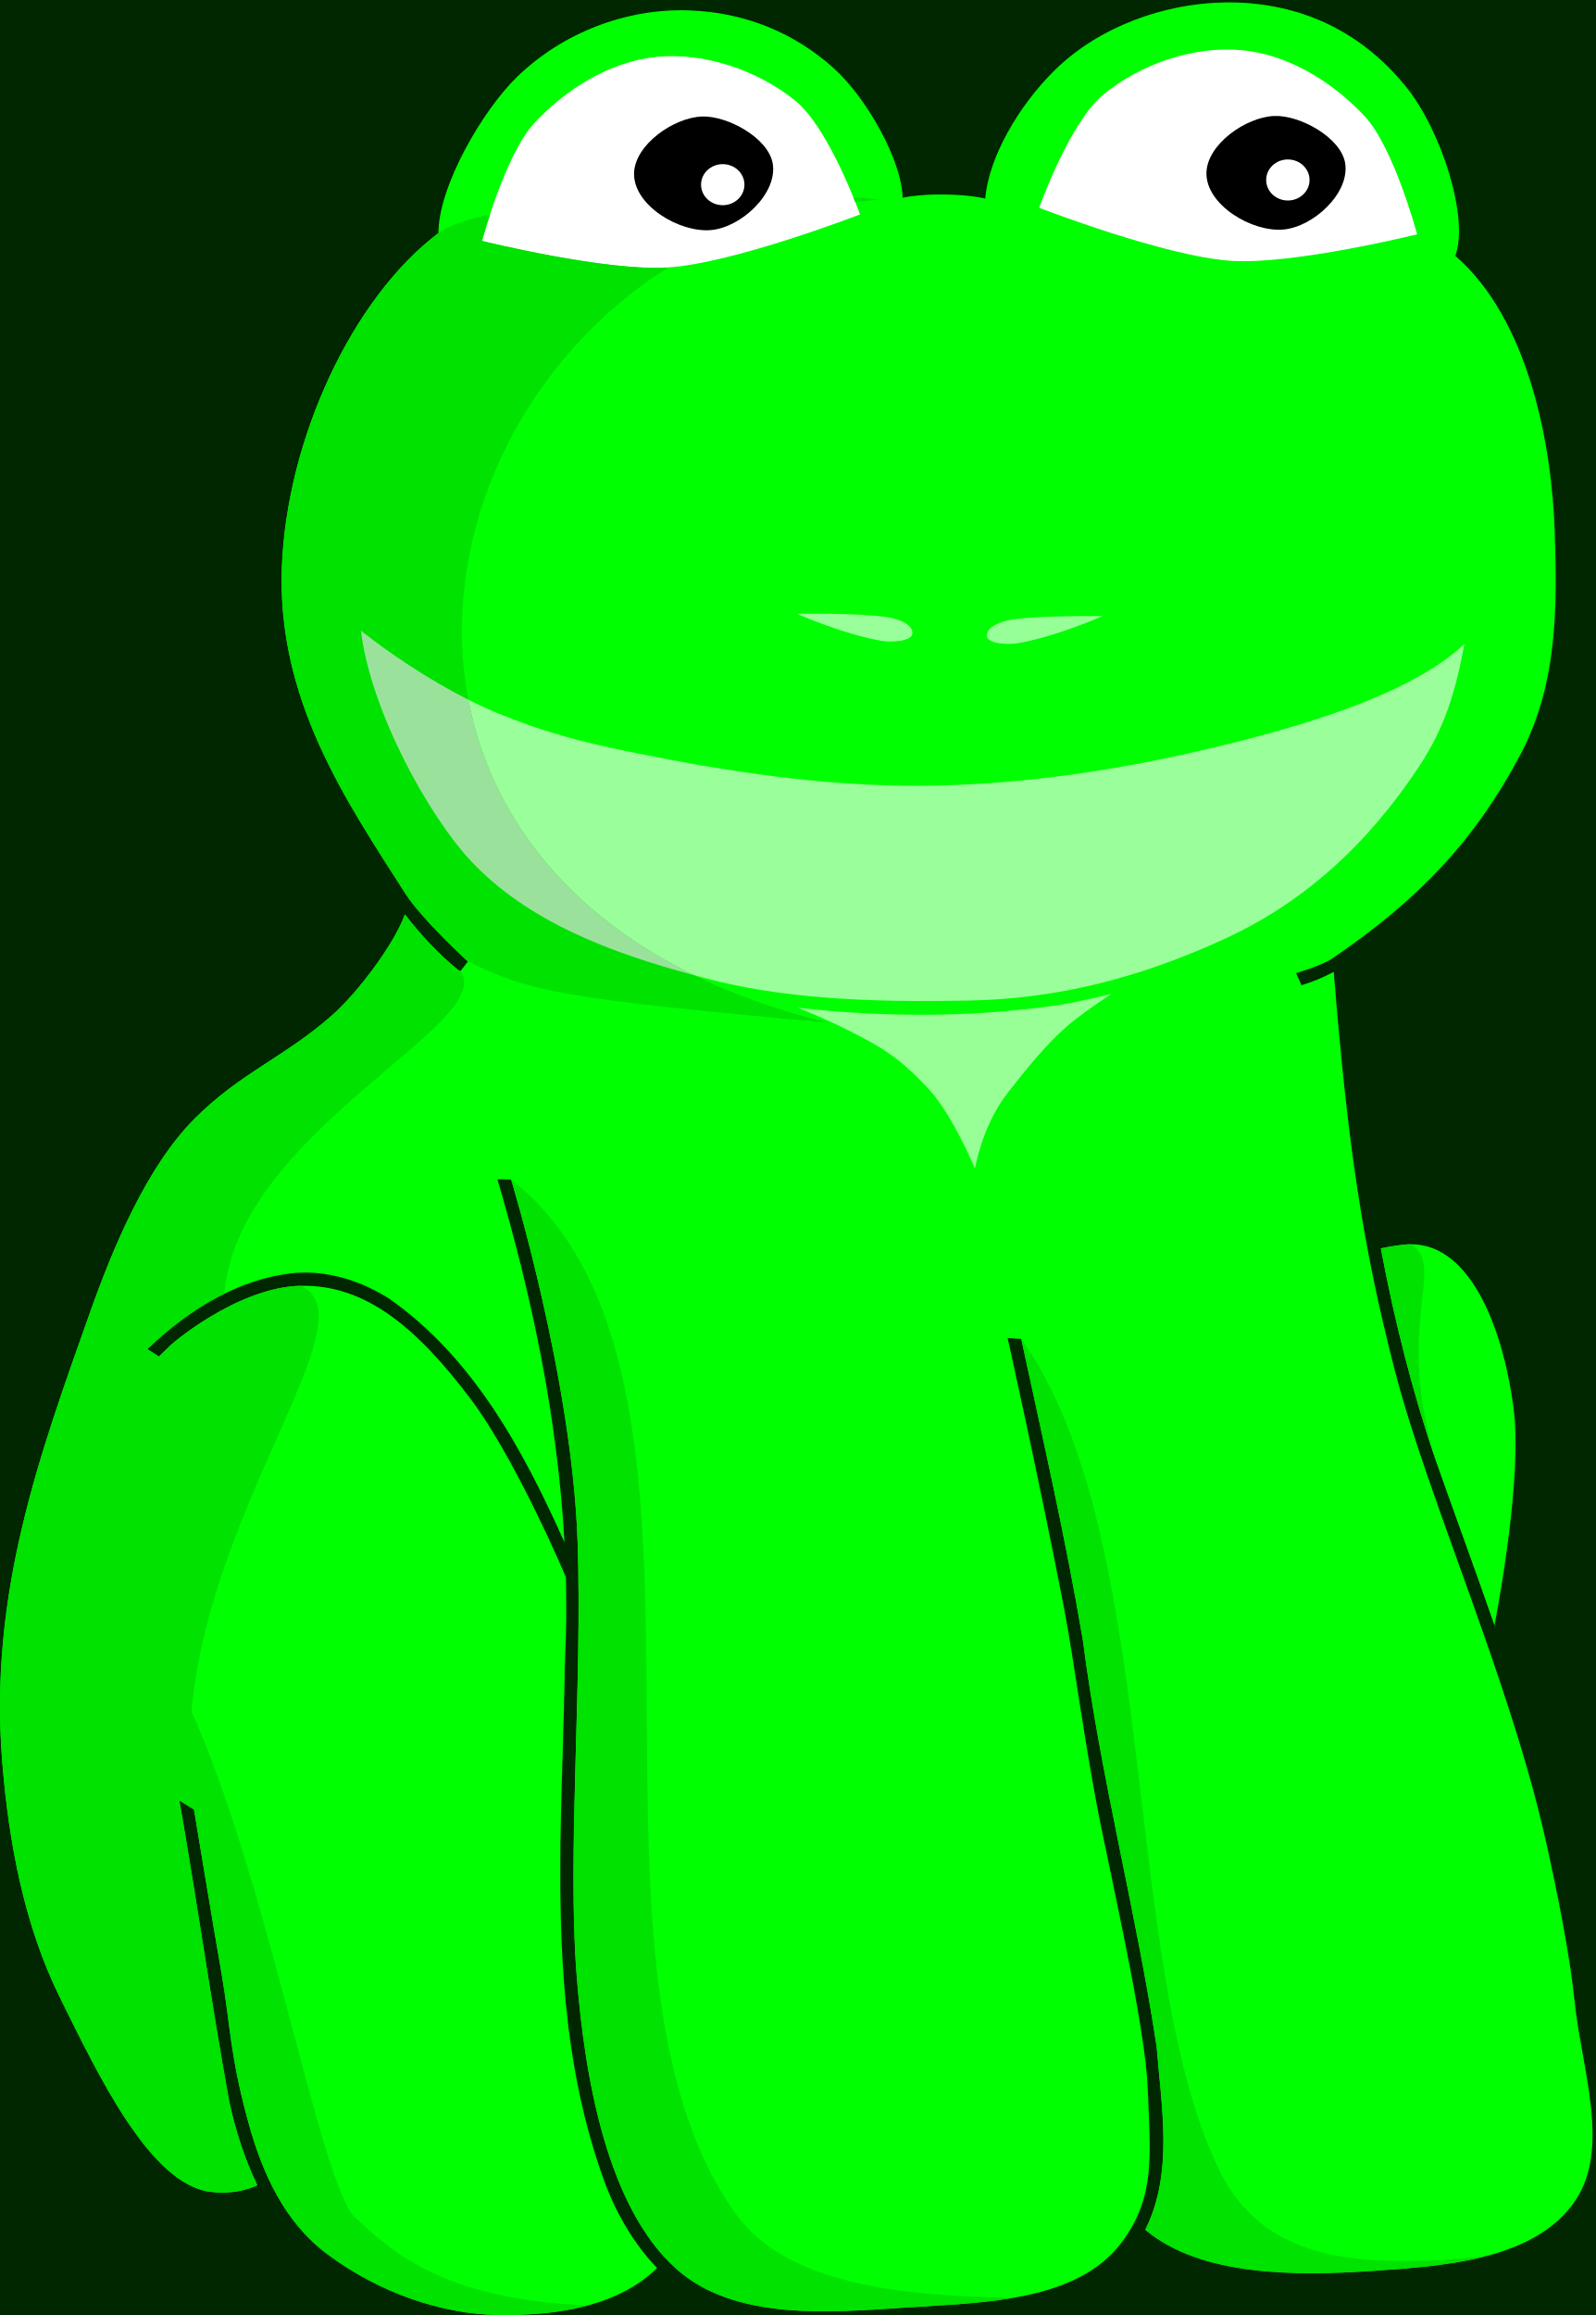
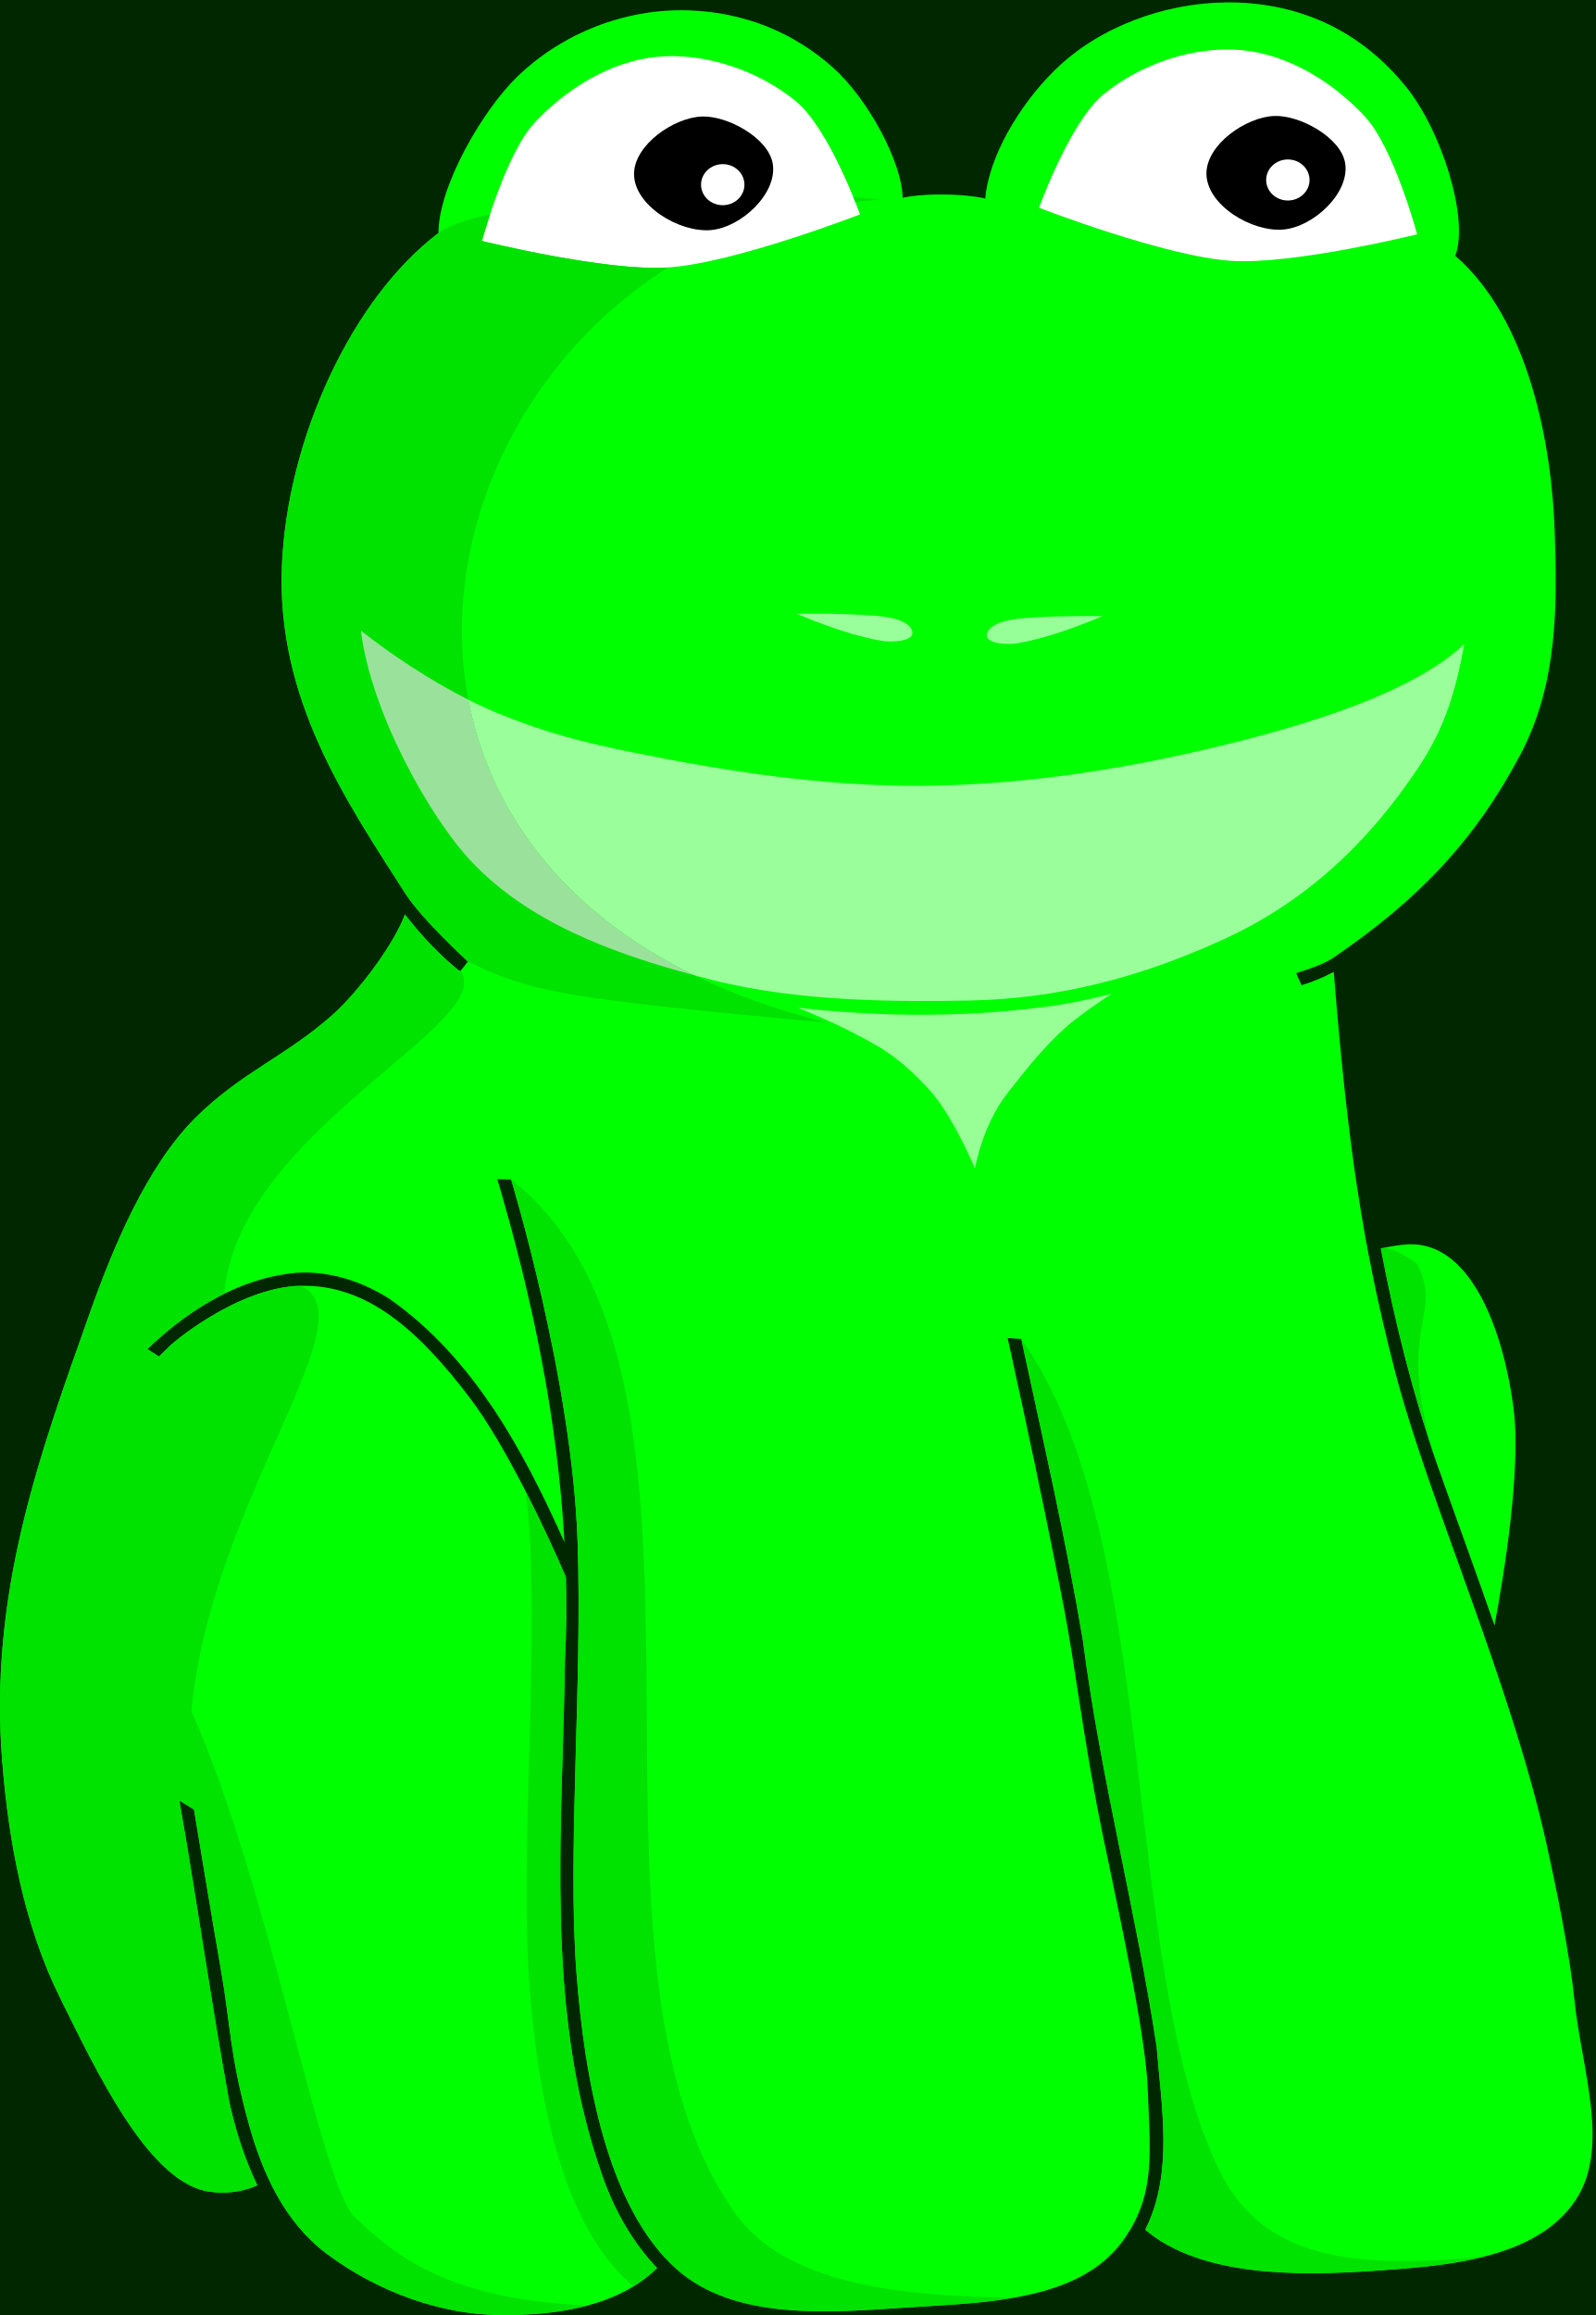
<svg xmlns="http://www.w3.org/2000/svg" width="486" height="705" id="svg2" version="1.1">
  <defs id="defs4" />
  <g id="layer1" style="display:inline">
    <rect style="fill:#002700;fill-opacity:1;stroke:#ff0000;stroke-width:2;stroke-miterlimit:4;stroke-opacity:1;stroke-dasharray:none" id="rect6037" width="759.286" height="731.429" x="-122.857" y="-10.714" />
  </g>
  <g transform="translate(0,-357.9919)" style="display:none" id="g6039">
    <g transform="translate(-451.0317,130.3469)" id="g6041">
      <path style="fill:#00ff00;fill-opacity:1;stroke:none;display:inline" d="m 824.625,228.375 c -18.906,0.171 -38.803,7.447 -52.156,20.5 -11.229,10.977 -20.312,26.856 -21.312,39.25 0,0 -4.226,-1.148 -12.5,-1.25 -8.095,-0.1 -12.656,1 -12.656,1 C 725.734,276.617 715.169,257.501 704.812,248.25 692.949,237.653 678.051,231.417 661,230.812 641.75,230.13 622.443,237.613 608.594,251 c -10.676,10.32 -24.05,33.561 -24,47.625 -26.241,19.777 -46.098,62.536 -47.688,101.375 -1.66,40.556 19.356,71.257 37.594,99.75 5.058,7.903 19.062,20.719 19.062,20.719 l -2.25,2.875 c -0.219,-0.086 -0.439,-0.155 -0.656,-0.25 -6.105,-4.953 -11.446,-10.73 -16.281,-16.969 -3.272,9.012 -14.191,23.637 -22.281,30.781 -14.268,12.601 -27.665,17.331 -41.625,31.25 -14.854,14.811 -25.116,39.698 -32.125,59.469 -15.349,43.298 -30.781,85.322 -26.625,136.625 1.995,24.621 6.696,49.848 17.688,71.969 11.185,22.511 27.138,56.603 45.719,58.906 6.514,0.808 11.358,-0.643 14.281,-2 -3.871,-8.022 -6.626,-16.685 -8.5,-25.219 -5.556,-30.505 -9.88,-61.367 -15.25,-91.969 l 4.469,2.781 c 0,0 5.473,33.223 8.375,49.812 2.7,15.434 2.506,25.166 8.406,46.25 4.124,14.736 10.768,29.581 23.75,39.281 16.129,12.051 35.255,18.293 51.781,18.562 19.975,0.325 37.496,-3.244 48.75,-14.281 -7.164,-7.446 -12.548,-16.85 -16.062,-26.406 -6.328,-17.353 -9.83,-35.214 -11.656,-53.312 -0.052,-0.521 -0.106,-1.041 -0.156,-1.562 -0.367,-3.836 -0.644,-7.676 -0.875,-11.531 -0.092,-1.546 -0.177,-3.107 -0.25,-4.656 -0.016,-0.343 -0.047,-0.688 -0.062,-1.031 -0.129,-2.88 -0.211,-5.769 -0.281,-8.656 -0.138,-5.656 -0.159,-11.329 -0.125,-17 0.011,-1.851 0.006,-3.711 0.031,-5.562 0.006,-0.478 0.024,-0.96 0.031,-1.438 0.072,-4.839 0.183,-9.664 0.312,-14.5 0.012,-0.438 0.019,-0.875 0.031,-1.312 0.066,-2.407 0.147,-4.814 0.219,-7.219 0.04,-1.344 0.085,-2.689 0.125,-4.031 0.024,-0.792 0.039,-1.583 0.062,-2.375 0.026,-0.857 0.037,-1.706 0.062,-2.562 0.07,-2.363 0.155,-4.736 0.219,-7.094 0.013,-0.49 0.018,-0.979 0.031,-1.469 0.003,-0.104 -0.003,-0.208 0,-0.312 0.068,-2.624 0.136,-5.259 0.188,-7.875 l -0.031,0 c 0.035,-1.739 0.1,-3.484 0.125,-5.219 0.226,-4.57 0.37,-9.124 0.406,-13.688 -0.012,-0.008 -0.019,-0.024 -0.031,-0.031 0.029,-3.859 0.004,-7.709 -0.094,-11.562 -5.933,-13.931 -18.365,-40.193 -29.094,-54.375 -16.209,-21.426 -31.828,-34.828 -51.781,-34.344 -19.527,0.474 -40.272,18.438 -40.125,18.688 l -2.969,2.844 c -1.179,-0.746 -2.352,-1.505 -3.531,-2.25 12.439,-11.968 28.019,-21.723 45.531,-23.25 0.626,-0.041 1.251,-0.052 1.875,-0.062 9.364,-0.156 18.507,3.024 26.312,7.969 25.543,17.937 40.746,45.981 53.344,74.156 -2.056,-37.505 -9.809,-74.609 -20.438,-110.562 l 4.188,0.094 c 0,0 18.547,60.634 20.25,110.156 1.498,43.58 -3.148,95.078 -0.312,131.812 2.462,31.903 9.424,71.215 30.531,89.906 17.758,15.726 46.55,13.19 70.219,11.625 22.744,-1.504 51.831,-1.627 65.406,-19.938 10.369,-13.986 8.603,-26.852 7.812,-47 -0.651,-16.579 -8.734,-53.07 -13.906,-78.125 -5.173,-25.055 -8.439,-51.805 -11.594,-68.094 -7.581,-39.142 -17.156,-82.062 -17.156,-82.062 l 4.156,0.281 c 6.588,30.544 13.586,61.023 18.781,91.844 5.356,41.629 16.197,82.308 22.469,123.781 1.436,18.182 5.068,37.923 -3.156,55 -0.103,0.221 -0.205,0.438 -0.312,0.656 16.918,14.258 46.202,14.079 69.156,12.531 21.78,-1.469 49.732,-3.328 61.875,-21.469 10.748,-16.057 1.891,-39.941 -0.25,-60.594 -1.531,-14.768 -5.357,-33.472 -8.562,-47.969 -10.897,-49.284 -36.118,-105.088 -46.219,-144.219 -9.84,-38.12 -14.365,-68.779 -18.594,-121.344 -3.122,1.645 -6.386,3.013 -9.812,4.062 L 845.844,524 c 0,0 7.817,-2.279 11.125,-4.531 26.393,-17.973 43.326,-35.937 57.094,-61.812 11.704,-21.998 11.264,-46.127 10.562,-68 -0.841,-26.204 -7.783,-64.631 -30.281,-84.094 4.248,-11.568 -4.282,-38.402 -15.188,-51.719 -12.571,-15.35 -28.927,-23.916 -48.719,-25.312 -1.927,-0.136 -3.857,-0.174 -5.812,-0.156 z m 56.031,378.188 c -2.328,0.021 -5.99,0.648 -9,1.25 4.195,22.272 9.745,44.268 17.125,65.75 5.777,16.345 11.783,32.668 17.5,49.094 2.77,-14.74 8.201,-47.417 5.812,-66.094 -2.786,-21.784 -12.102,-50.175 -31.438,-50 z" id="path6043" />
      <path style="fill:#97ff96;fill-opacity:1;stroke:none;display:inline" d="m 789.656,530.281 c -5.312,1.347 -10.664,2.489 -16.031,3.406 -26.254,3.833 -53.146,3.804 -79.531,0.844 5.688,2.366 11.626,4.95 15.625,7.031 8.601,4.477 14.458,7.151 24.375,17.938 C 741.245,567.278 748,583.469 748,583.469 750.258,572.979 753.914,565.609 758.344,560 c 5.451,-6.901 10.949,-13.891 17.562,-19.688 3.446,-3.02 8.719,-6.711 13.75,-10.031 z" id="path6045" />
      <path transform="translate(336.7274,49.20137)" style="fill:#9aff9b;fill-opacity:1;stroke:none;display:inline" d="m 224.254,370.509 c 3.072,24.993 20.951,56.667 33.335,69.953 18.842,20.214 47.207,29.701 73.994,36.492 26.013,6.595 56.42,6.612 78.034,6.187 26.578,-0.523 51.561,-6.772 77.529,-18.688 25.148,-11.54 44.211,-29.575 59.473,-52.654 7.867,-11.896 11.124,-22.944 13.763,-37.249 -15.411,14.611 -47.077,24.83 -80.812,32.577 -27.863,6.399 -56.518,10.484 -85.105,10.607 -29.236,0.125 -58.477,-4.268 -87.126,-10.102 -15.478,-3.152 -26.545,-5.917 -41.416,-11.996 -14.662,-5.993 -30.455,-16.282 -41.669,-25.128 z" id="path6047" />
      <path transform="translate(336.7274,49.20137)" style="fill:#96ff97;fill-opacity:1;stroke:none;display:inline" d="m 450.075,366.092 c 0,0 -18.639,-0.313 -27.437,1.025 -3.428,0.521 -7.865,2.136 -7.737,4.952 0.111,2.44 6.393,2.78 9.353,2.275 11.961,-2.044 25.821,-8.251 25.821,-8.251 z" id="path6049" />
      <path transform="translate(336.7274,49.20137)" id="path6051" d="m 357.068,365.355 c 0,0 18.639,-0.313 27.437,1.025 3.428,0.521 7.865,2.136 7.737,4.952 -0.111,2.44 -6.393,2.78 -9.353,2.275 -11.961,-2.044 -25.821,-8.251 -25.821,-8.251 z" style="fill:#99ff9a;fill-opacity:1;stroke:none;display:inline" />
      <path transform="translate(336.7274,49.20137)" id="path6053" d="m 261.124,251.816 c 0,0 37.559,9.293 56.569,8.081 20.218,-1.288 58.589,-16.162 58.589,-16.162 0,0 -9.381,-26.25 -19.698,-34.598 -11.466,-9.277 -27.49,-14.771 -42.174,-13.385 -14.099,1.331 -27.759,9.806 -37.376,20.203 -8.879,9.6 -15.91,35.86 -15.91,35.86 z" style="fill:#ffffff;fill-opacity:1;stroke:none;display:inline" />
      <path transform="translate(336.7274,49.20137)" id="path6055" d="m 545.987,249.796 c 0,0 -37.559,9.293 -56.569,8.081 -20.218,-1.288 -58.589,-16.162 -58.589,-16.162 0,0 9.381,-26.25 19.698,-34.598 11.466,-9.277 27.49,-14.771 42.174,-13.385 14.099,1.331 27.759,9.806 37.376,20.203 8.879,9.6 15.91,35.86 15.91,35.86 z" style="fill:#ffffff;fill-opacity:1;stroke:none;display:inline" />
      <path transform="translate(336.7274,49.20137)" style="fill:#000000;fill-opacity:1;stroke:none;display:inline" d="m 307.448,231.214 c 0.197,-8.655 11.998,-16.946 20.648,-17.287 7.876,-0.311 20.379,6.62 21.609,14.406 1.431,9.062 -9.594,19.304 -18.728,20.168 -9.689,0.917 -23.752,-7.557 -23.53,-17.287 z" id="path6057" />
-       <path style="fill:#ffffff;fill-opacity:1;stroke:none;display:inline" id="path6059" d="m 343.571,234.326 a 3.75,3.75 0 1 1 -7.5,0 3.75,3.75 0 1 1 7.5,0 z" transform="matrix(1.761905,0,0,1.666667,72.45871,-106.6591)" />
+       <path style="fill:#ffffff;fill-opacity:1;stroke:none;display:inline" id="path6059" d="m 343.571,234.326 a 3.75,3.75 0 0 1 -3.75,3.75 3.75,3.75 0 0 1 -3.75,-3.75 3.75,3.75 0 0 1 3.75,-3.75 3.75,3.75 0 0 1 3.75,3.75 z" transform="matrix(1.761905,0,0,1.666667,72.45871,-106.6591)" />
      <path transform="translate(336.7274,49.20137)" style="fill:#000000;fill-opacity:1;stroke:none;display:inline" d="m 481.81,231.047 c 0.197,-8.655 11.998,-16.946 20.648,-17.287 7.876,-0.311 20.379,6.62 21.609,14.406 1.431,9.062 -9.594,19.304 -18.728,20.168 -9.689,0.917 -23.752,-7.557 -23.53,-17.287 z" id="path6061" />
-       <path transform="matrix(1.761905,0,0,1.666667,244.6016,-108.0877)" d="m 343.571,234.326 a 3.75,3.75 0 1 1 -7.5,0 3.75,3.75 0 1 1 7.5,0 z" id="path6063" style="fill:#ffffff;fill-opacity:1;stroke:none;display:inline" />
+       <path transform="matrix(1.761905,0,0,1.666667,244.6016,-108.0877)" d="m 343.571,234.326 a 3.75,3.75 0 0 1 -3.75,3.75 3.75,3.75 0 0 1 -3.75,-3.75 3.75,3.75 0 0 1 3.75,-3.75 3.75,3.75 0 0 1 3.75,3.75 z" id="path6063" style="fill:#ffffff;fill-opacity:1;stroke:none;display:inline" />
    </g>
  </g>
  <g id="layer15" style="display:inline" transform="translate(0,-357.9919)">
    <path style="fill:#00ff00;fill-opacity:1;stroke:none;display:inline" d="m 373.593,358.722 c -18.906,0.171 -38.803,7.447 -52.156,20.5 -11.229,10.977 -20.312,26.856 -21.312,39.25 0,0 -4.226,-1.148 -12.5,-1.25 -8.095,-0.1 -12.656,1 -12.656,1 -0.266,-11.258 -10.831,-30.374 -21.188,-39.625 -11.863,-10.597 -26.761,-16.833 -43.812,-17.438 -19.25,-0.683 -38.557,6.801 -52.406,20.188 -10.676,10.32 -24.05,33.561 -24,47.625 -26.241,19.777 -46.098,62.536 -47.688,101.375 -1.66,40.556 19.356,71.257 37.594,99.75 5.058,7.903 19.062,20.719 19.062,20.719 l -2.25,2.875 c -0.219,-0.086 -0.439,-0.155 -0.656,-0.25 -6.105,-4.953 -11.446,-10.73 -16.281,-16.969 -3.272,9.012 -14.191,23.637 -22.281,30.781 -14.268,12.601 -27.665,17.331 -41.625,31.25 -14.854,14.811 -25.116,39.698 -32.125,59.469 -15.349,43.298 -30.781,85.322 -26.625,136.625 1.995,24.621 6.696,49.848 17.688,71.969 11.185,22.511 27.138,56.603 45.719,58.906 6.514,0.808 11.358,-0.643 14.281,-2 -3.871,-8.022 -6.626,-16.685 -8.5,-25.219 -5.556,-30.505 -9.88,-61.367 -15.25,-91.969 l 4.469,2.781 c 0,0 5.473,33.223 8.375,49.812 2.7,15.434 2.506,25.166 8.406,46.25 4.124,14.736 10.768,29.581 23.75,39.281 16.129,12.051 35.255,18.293 51.781,18.562 19.975,0.325 37.496,-3.244 48.75,-14.281 -7.164,-7.446 -12.548,-16.85 -16.062,-26.406 -6.328,-17.353 -9.83,-35.214 -11.656,-53.312 -0.052,-0.521 -0.106,-1.041 -0.156,-1.562 -0.367,-3.836 -0.644,-7.676 -0.875,-11.531 -0.092,-1.546 -0.177,-3.107 -0.25,-4.656 -0.016,-0.343 -0.047,-0.688 -0.062,-1.031 -0.129,-2.88 -0.211,-5.769 -0.281,-8.656 -0.138,-5.656 -0.159,-11.329 -0.125,-17 0.011,-1.851 0.006,-3.711 0.031,-5.562 0.006,-0.478 0.024,-0.96 0.031,-1.438 0.072,-4.839 0.183,-9.664 0.312,-14.5 0.012,-0.438 0.019,-0.875 0.031,-1.312 0.066,-2.407 0.147,-4.814 0.219,-7.219 0.04,-1.344 0.085,-2.689 0.125,-4.031 0.024,-0.792 0.039,-1.583 0.062,-2.375 0.026,-0.857 0.037,-1.706 0.062,-2.562 0.07,-2.363 0.155,-4.736 0.219,-7.094 0.013,-0.49 0.018,-0.979 0.031,-1.469 0.003,-0.104 -0.003,-0.208 0,-0.312 0.068,-2.624 0.136,-5.259 0.188,-7.875 l -0.031,0 c 0.035,-1.739 0.1,-3.484 0.125,-5.219 0.226,-4.57 0.37,-9.124 0.406,-13.688 -0.012,-0.008 -0.019,-0.024 -0.031,-0.031 0.029,-3.859 0.004,-7.709 -0.094,-11.562 -5.933,-13.931 -18.365,-40.193 -29.094,-54.375 -16.209,-21.426 -31.828,-34.828 -51.781,-34.344 -19.527,0.474 -40.272,18.438 -40.125,18.688 l -2.969,2.844 c -1.179,-0.746 -2.352,-1.505 -3.531,-2.25 12.439,-11.968 28.019,-21.723 45.531,-23.25 0.626,-0.041 1.251,-0.052 1.875,-0.062 9.364,-0.156 18.507,3.024 26.312,7.969 25.543,17.937 40.746,45.981 53.344,74.156 -2.056,-37.505 -9.809,-74.609 -20.438,-110.562 l 4.188,0.094 c 0,0 18.547,60.634 20.25,110.156 1.498,43.58 -3.148,95.078 -0.312,131.812 2.462,31.903 9.424,71.215 30.531,89.906 17.758,15.726 46.55,13.19 70.219,11.625 22.744,-1.504 51.831,-1.627 65.406,-19.938 10.369,-13.986 8.603,-26.852 7.812,-47 -0.651,-16.579 -8.734,-53.07 -13.906,-78.125 -5.173,-25.055 -8.439,-51.805 -11.594,-68.094 -7.581,-39.142 -17.156,-82.062 -17.156,-82.062 l 4.156,0.281 c 6.588,30.544 13.586,61.023 18.781,91.844 5.356,41.629 16.197,82.308 22.469,123.781 1.436,18.182 5.068,37.923 -3.156,55 -0.103,0.221 -0.205,0.438 -0.312,0.656 16.918,14.258 46.202,14.079 69.156,12.531 21.78,-1.469 49.732,-3.328 61.875,-21.469 10.748,-16.057 1.891,-39.941 -0.25,-60.594 -1.531,-14.768 -5.357,-33.472 -8.562,-47.969 -10.897,-49.284 -36.118,-105.088 -46.219,-144.219 -9.84,-38.12 -14.365,-68.779 -18.594,-121.344 -3.122,1.645 -6.386,3.013 -9.812,4.062 l -1.656,-3.688 c 0,0 7.817,-2.279 11.125,-4.531 26.393,-17.973 43.326,-35.937 57.094,-61.812 11.704,-21.998 11.264,-46.127 10.562,-68 -0.841,-26.204 -7.783,-64.631 -30.281,-84.094 4.248,-11.568 -4.282,-38.402 -15.188,-51.719 -12.571,-15.35 -28.927,-23.916 -48.719,-25.312 -1.927,-0.136 -3.857,-0.174 -5.812,-0.156 z m 56.031,378.188 c -2.328,0.021 -5.99,0.648 -9,1.25 4.195,22.272 9.745,44.268 17.125,65.75 5.777,16.345 11.783,32.668 17.5,49.094 2.77,-14.74 8.201,-47.417 5.812,-66.094 -2.786,-21.784 -12.102,-50.175 -31.438,-50 z" id="path4292" />
    <path style="fill:#97ff96;fill-opacity:1;stroke:none;display:inline" d="m 338.625,660.628 c -5.312,1.347 -10.664,2.489 -16.031,3.406 -26.254,3.833 -53.146,3.804 -79.531,0.844 5.688,2.366 11.626,4.95 15.625,7.031 8.601,4.477 14.458,7.151 24.375,17.938 7.151,7.778 13.906,23.969 13.906,23.969 2.258,-10.49 5.914,-17.86 10.344,-23.469 5.451,-6.901 10.949,-13.891 17.562,-19.688 3.446,-3.02 8.719,-6.711 13.75,-10.031 z" id="path4544" />
    <path style="fill:#9aff9b;fill-opacity:1;stroke:none;display:inline" d="m 109.95,550.058 c 3.072,24.993 20.951,56.667 33.335,69.953 18.842,20.214 47.207,29.701 73.994,36.492 26.013,6.595 56.42,6.612 78.034,6.187 26.578,-0.523 51.561,-6.772 77.529,-18.688 25.148,-11.54 44.211,-29.575 59.473,-52.654 7.867,-11.896 11.124,-22.944 13.763,-37.249 -15.411,14.611 -47.077,24.83 -80.812,32.577 -27.863,6.399 -56.518,10.484 -85.105,10.607 -29.236,0.125 -58.477,-4.268 -87.126,-10.102 -15.478,-3.152 -26.545,-5.917 -41.416,-11.996 -14.662,-5.993 -30.455,-16.282 -41.669,-25.128 z" id="path4488" />
    <path style="fill:#96ff97;fill-opacity:1;stroke:none;display:inline" d="m 335.771,545.64 c 0,0 -18.639,-0.313 -27.437,1.025 -3.428,0.521 -7.865,2.136 -7.737,4.952 0.111,2.44 6.393,2.78 9.353,2.275 11.961,-2.044 25.821,-8.251 25.821,-8.251 z" id="path4570" />
    <path id="path4568" d="m 242.763,544.903 c 0,0 18.639,-0.313 27.437,1.025 3.428,0.521 7.865,2.136 7.737,4.952 -0.111,2.44 -6.393,2.78 -9.353,2.275 -11.961,-2.044 -25.821,-8.251 -25.821,-8.251 z" style="fill:#99ff9a;fill-opacity:1;stroke:none;display:inline" />
    <path id="path4590" d="m 146.82,431.365 c 0,0 37.559,9.293 56.569,8.081 20.218,-1.288 58.589,-16.162 58.589,-16.162 0,0 -9.381,-26.25 -19.698,-34.598 -11.466,-9.277 -27.49,-14.771 -42.174,-13.385 -14.099,1.331 -27.759,9.806 -37.376,20.203 -8.879,9.6 -15.91,35.86 -15.91,35.86 z" style="fill:#ffffff;fill-opacity:1;stroke:none;display:inline" />
    <path id="path4586" d="m 431.683,429.344 c 0,0 -37.559,9.293 -56.569,8.081 -20.218,-1.288 -58.589,-16.162 -58.589,-16.162 0,0 9.381,-26.25 19.698,-34.598 11.466,-9.277 27.49,-14.771 42.174,-13.385 14.099,1.331 27.759,9.806 37.376,20.203 8.879,9.6 15.91,35.86 15.91,35.86 z" style="fill:#ffffff;fill-opacity:1;stroke:none;display:inline" />
    <path style="fill:#000000;fill-opacity:1;stroke:none;display:inline" d="m 193.144,410.762 c 0.197,-8.655 11.998,-16.946 20.648,-17.287 7.876,-0.311 20.379,6.62 21.609,14.406 1.431,9.062 -9.594,19.304 -18.728,20.168 -9.689,0.917 -23.752,-7.557 -23.53,-17.287 z" id="path4580" />
-     <path style="fill:#ffffff;fill-opacity:1;stroke:none;display:inline" id="path4582" d="m 343.571,234.326 a 3.75,3.75 0 1 1 -7.5,0 3.75,3.75 0 1 1 7.5,0 z" transform="matrix(1.761905,0,0,1.666667,-378.573,23.68781)" />
+     <path style="fill:#ffffff;fill-opacity:1;stroke:none;display:inline" id="path4582" d="m 343.571,234.326 a 3.75,3.75 0 0 1 -3.75,3.75 3.75,3.75 0 0 1 -3.75,-3.75 3.75,3.75 0 0 1 3.75,-3.75 3.75,3.75 0 0 1 3.75,3.75 z" transform="matrix(1.761905,0,0,1.666667,-378.573,23.68781)" />
    <path style="fill:#000000;fill-opacity:1;stroke:none;display:inline" d="m 367.505,410.596 c 0.197,-8.655 11.998,-16.946 20.648,-17.287 7.876,-0.311 20.379,6.62 21.609,14.406 1.431,9.062 -9.594,19.304 -18.728,20.168 -9.689,0.917 -23.752,-7.557 -23.53,-17.287 z" id="path4574" />
-     <path transform="matrix(1.761905,0,0,1.666667,-206.4301,22.25924)" d="m 343.571,234.326 a 3.75,3.75 0 1 1 -7.5,0 3.75,3.75 0 1 1 7.5,0 z" id="path4576" style="fill:#ffffff;fill-opacity:1;stroke:none;display:inline" />
+     <path transform="matrix(1.761905,0,0,1.666667,-206.4301,22.25924)" d="m 343.571,234.326 a 3.75,3.75 0 0 1 -3.75,3.75 3.75,3.75 0 0 1 -3.75,-3.75 3.75,3.75 0 0 1 3.75,-3.75 3.75,3.75 0 0 1 3.75,3.75 z" id="path4576" style="fill:#ffffff;fill-opacity:1;stroke:none;display:inline" />
  </g>
-   <g id="layer7" style="display:none">
-     <path style="fill:#00be00;fill-opacity:1;stroke:none;display:inline" d="m 160.25,454.469 c 0.682,6.471 1.191,12.895 1.406,19.156 1.498,43.58 -3.148,95.078 -0.312,131.812 2.462,31.903 9.424,71.215 30.531,89.906 0.356,0.315 0.729,0.606 1.094,0.906 2.608,-1.598 5.018,-3.435 7.188,-5.562 -7.164,-7.446 -12.548,-16.85 -16.062,-26.406 -6.328,-17.353 -9.83,-35.214 -11.656,-53.312 -0.052,-0.521 -0.106,-1.041 -0.156,-1.562 -0.367,-3.836 -0.644,-7.676 -0.875,-11.531 -0.092,-1.546 -0.177,-3.107 -0.25,-4.656 -0.016,-0.343 -0.047,-0.688 -0.062,-1.031 -0.129,-2.88 -0.211,-5.769 -0.281,-8.656 -0.138,-5.656 -0.159,-11.329 -0.125,-17 0.011,-1.851 0.006,-3.711 0.031,-5.562 0.006,-0.478 0.024,-0.96 0.031,-1.438 0.072,-4.839 0.183,-9.664 0.312,-14.5 0.012,-0.438 0.019,-0.875 0.031,-1.312 0.066,-2.407 0.147,-4.814 0.219,-7.219 0.04,-1.344 0.085,-2.689 0.125,-4.031 0.024,-0.792 0.039,-1.583 0.062,-2.375 0.026,-0.857 0.037,-1.706 0.062,-2.562 0.07,-2.363 0.155,-4.736 0.219,-7.094 0.013,-0.49 0.019,-0.979 0.031,-1.469 0.003,-0.104 -0.003,-0.208 0,-0.312 0.068,-2.624 0.136,-5.259 0.188,-7.875 l -0.031,0 c 0.035,-1.739 0.1,-3.484 0.125,-5.219 0.226,-4.57 0.37,-9.124 0.406,-13.688 -0.012,-0.008 -0.019,-0.024 -0.031,-0.031 0.029,-3.859 0.004,-7.709 -0.094,-11.562 -2.841,-6.672 -7.203,-16.174 -12.125,-25.812 z" id="path6115" />
+   <g id="layer7" style="display:inline">
+     <path style="display:inline;fill:#00e200;fill-opacity:1;stroke:none" d="m 160.25,454.469 c 0.682,6.471 1.191,12.895 1.406,19.156 1.498,43.58 -3.148,95.078 -0.312,131.812 2.462,31.903 9.424,71.215 30.531,89.906 0.356,0.315 0.729,0.606 1.094,0.906 2.608,-1.598 5.018,-3.435 7.188,-5.562 -7.164,-7.446 -12.548,-16.85 -16.062,-26.406 -6.328,-17.353 -9.83,-35.214 -11.656,-53.312 -0.052,-0.521 -0.106,-1.041 -0.156,-1.562 -0.367,-3.836 -0.644,-7.676 -0.875,-11.531 -0.092,-1.546 -0.177,-3.107 -0.25,-4.656 -0.016,-0.343 -0.047,-0.688 -0.062,-1.031 -0.129,-2.88 -0.211,-5.769 -0.281,-8.656 -0.138,-5.656 -0.159,-11.329 -0.125,-17 0.011,-1.851 0.006,-3.711 0.031,-5.562 0.006,-0.478 0.024,-0.96 0.031,-1.438 0.072,-4.839 0.183,-9.664 0.312,-14.5 0.012,-0.438 0.019,-0.875 0.031,-1.312 0.066,-2.407 0.147,-4.814 0.219,-7.219 0.04,-1.344 0.085,-2.689 0.125,-4.031 0.024,-0.792 0.039,-1.583 0.062,-2.375 0.026,-0.857 0.037,-1.706 0.062,-2.562 0.07,-2.363 0.155,-4.736 0.219,-7.094 0.013,-0.49 0.019,-0.979 0.031,-1.469 0.003,-0.104 -0.003,-0.208 0,-0.312 0.068,-2.624 0.136,-5.259 0.188,-7.875 l -0.031,0 c 0.035,-1.739 0.1,-3.484 0.125,-5.219 0.226,-4.57 0.37,-9.124 0.406,-13.688 -0.012,-0.008 -0.019,-0.024 -0.031,-0.031 0.029,-3.859 0.004,-7.709 -0.094,-11.562 -2.841,-6.672 -7.203,-16.174 -12.125,-25.812 z" id="path6115" />
  </g>
  <g id="layer5" style="display:inline">
-     <path style="fill:#00e200;fill-opacity:1;stroke:none;display:inline" d="m 53.188,510.438 5.906,40.625 c 0,0 5.473,33.223 8.375,49.812 2.7,15.434 2.506,25.166 8.406,46.25 4.124,14.736 10.768,29.581 23.75,39.281 16.129,12.051 35.255,18.293 51.781,18.562 9.997,0.163 19.366,-0.639 27.656,-2.875 -43.479,-1.75 -59.344,-15.975 -70.844,-26.75 C 96.719,664.568 80.352,562.559 53.188,510.438 z" id="path6095" />
+     <path style="display:inline;fill:#00e200;fill-opacity:1;stroke:none" d="m 53.188,510.438 5.906,40.625 c 0,0 5.473,33.223 8.375,49.812 2.7,15.434 2.506,25.166 8.406,46.25 4.124,14.736 10.768,29.581 23.75,39.281 16.129,12.051 35.255,18.293 51.781,18.562 9.997,0.163 19.366,-0.639 27.656,-2.875 -43.479,-1.75 -59.344,-15.975 -70.844,-26.75 C 96.719,664.568 80.352,562.559 53.188,510.438 Z" id="path6095" />
  </g>
  <g id="layer3" style="display:inline">
    <path transform="translate(0,-357.9919)" id="path6078" d="m 140.281,653.691 c -0.219,-0.086 -0.439,-0.155 -0.656,-0.25 -6.105,-4.953 -11.446,-10.73 -16.281,-16.969 -3.272,9.012 -14.191,23.637 -22.281,30.781 -14.268,12.601 -27.665,17.331 -41.625,31.25 -14.854,14.811 -25.116,39.698 -32.125,59.469 -15.349,43.298 -30.781,85.322 -26.625,136.625 1.995,24.621 6.696,49.848 17.688,71.969 11.185,22.511 27.138,56.603 45.719,58.906 6.514,0.808 11.358,-0.643 14.281,-2 -3.871,-8.022 -6.626,-16.685 -8.5,-25.219 -5.556,-30.505 -9.88,-61.367 -15.25,-91.969 l 4.469,2.781 c -11.701,-75.497 57.601,-148.912 32.406,-159.5 -19.527,0.474 -40.272,18.438 -40.125,18.688 l -2.969,2.844 c -1.179,-0.746 -2.352,-1.505 -3.531,-2.25 6.916,-6.654 14.804,-12.625 23.455,-16.877 4.184,-49.499 83.332,-82.247 71.951,-98.279 z" style="fill:#00e200;fill-opacity:1;stroke:none;display:inline" />
  </g>
  <g id="layer4" style="display:inline">
-     <path style="fill:#00e200;fill-opacity:1;stroke:none;display:inline" d="m 155.688,359.187 c 0,0 18.547,60.634 20.25,110.156 1.498,43.58 -3.148,95.078 -0.312,131.812 2.462,31.903 9.424,71.215 30.531,89.906 17.758,15.726 46.55,13.19 70.219,11.625 10.144,-0.671 21.55,-1.067 32.279,-2.924 -34.945,-0.539 -69.235,-4.245 -84.559,-25.569 -56.758,-78.974 7.076,-255.522 -68.408,-315.007 z" id="path6081" />
+     <path style="display:inline;fill:#00e200;fill-opacity:1;stroke:none" d="m 155.688,359.187 c 0,0 18.547,60.634 20.25,110.156 1.498,43.58 -3.148,95.078 -0.312,131.812 2.462,31.903 9.424,71.215 30.531,89.906 17.758,15.726 46.55,13.19 70.219,11.625 10.144,-0.671 21.55,-1.067 32.279,-2.924 -34.945,-0.539 -69.235,-4.245 -84.559,-25.569 -56.758,-78.974 7.076,-255.522 -68.408,-315.007 z" id="path6081" />
  </g>
  <g id="layer6" style="display:inline">
    <path style="fill:#00e200;fill-opacity:1;stroke:none;display:inline" d="m 311.094,407.75 c 6.588,30.544 13.586,61.023 18.781,91.844 5.356,41.629 16.197,82.308 22.469,123.781 1.436,18.182 5.068,37.923 -3.156,55 -0.103,0.221 -0.205,0.438 -0.312,0.656 16.918,14.258 46.202,14.079 69.156,12.531 10.832,-0.731 23.191,-1.558 34.373,-4.436 -40.059,4.044 -67.914,1.039 -81.24,-26.715 C 340.957,597.499 354.016,468.146 311.094,407.75 z" id="path6142" />
  </g>
  <g id="layer8" style="display:inline">
-     <path style="fill:#00e200;fill-opacity:1;stroke:none;display:inline" d="m 429.625,378.918 c -2.328,0.021 -5.99,0.648 -9,1.25 4.195,22.272 9.745,44.268 17.125,65.75 -13.633,-42.587 3.338,-60.504 -8.125,-67 z" id="path6158" />
+     <path style="display:inline;fill:#00e200;fill-opacity:1;stroke:none" d="m 431.625,384.793 c -3.828,-2.604 -7.99,-5.227 -11,-4.625 4.195,22.272 9.745,44.268 17.125,65.75 -13.633,-42.587 2.463,-44.129 -6.125,-61.125 z" id="path6158" />
  </g>
  <g id="layer9" style="display:inline">
-     <path style="fill:#00e200;fill-opacity:1;stroke:none;display:inline" d="M 259.938 60.094 C 260.141 60.592 260.357 61.062 260.531 61.5 C 263.07 61.208 265.621 60.97 268.219 60.812 C 265.938 60.529 263.057 60.308 259.938 60.094 z M 149.281 65.281 C 142.06 66.836 136.52 68.701 133.562 70.969 C 107.322 90.746 87.464 133.505 85.875 172.344 C 84.215 212.9 105.231 243.601 123.469 272.094 C 128.527 279.996 142.531 292.812 142.531 292.812 C 162.018 302.127 169.798 303.868 252.438 311.5 C 106.209 275.991 118.446 135.086 203.562 81.438 C 203.502 81.442 203.436 81.465 203.375 81.469 C 184.366 82.68 146.812 73.375 146.812 73.375 C 146.812 73.375 147.738 69.988 149.281 65.281 z " id="path6174" />
-     <path style="fill:#9ae29b;fill-opacity:1;stroke:none;display:inline" d="M 109.938 192.062 C 113.009 217.055 130.897 248.745 143.281 262.031 C 160.742 280.763 186.393 290.269 211.375 296.969 C 170.523 277.006 148.963 246.078 142.688 213.094 C 130.792 207.111 118.898 199.131 109.938 192.062 z " id="path6192" />
+     <path style="display:inline;fill:#00e200;fill-opacity:1;stroke:none" d="m 259.938,60.094 c 0.203,0.498 0.42,0.968 0.594,1.406 2.539,-0.292 5.09,-0.53 7.688,-0.688 -2.281,-0.284 -5.161,-0.504 -8.281,-0.719 z m -110.656,5.188 c -7.221,1.555 -12.761,3.42 -15.719,5.688 -26.241,19.777 -46.098,62.536 -47.688,101.375 -1.66,40.556 19.356,71.257 37.594,99.75 5.058,7.903 19.062,20.719 19.062,20.719 19.487,9.315 27.267,11.055 109.906,18.688 -146.228,-35.509 -133.992,-176.414 -48.875,-230.062 -0.061,0.004 -0.127,0.027 -0.188,0.031 -19.009,1.211 -56.562,-8.094 -56.562,-8.094 0,0 0.926,-3.387 2.469,-8.094 z" id="path6174" />
+     <path style="display:inline;fill:#9ae29b;fill-opacity:1;stroke:none" d="m 109.938,192.062 c 3.072,24.993 20.959,56.682 33.344,69.969 17.46,18.732 43.112,28.238 68.094,34.938 -40.852,-19.962 -62.412,-50.891 -68.688,-83.875 -11.895,-5.983 -23.789,-13.963 -32.75,-21.031 z" id="path6192" />
  </g>
  <g style="display:none" id="g6188">
    <path id="path6190" d="m 268.225,60.82 c -26.986,-3.36 -118.625,-2.148 -134.662,10.148 -26.241,19.777 -46.098,62.536 -47.688,101.375 -1.66,40.556 19.356,71.257 37.594,99.75 5.058,7.903 19.062,20.719 19.062,20.719 19.487,9.315 27.277,11.068 109.917,18.7 C 74.561,268.316 131.162,69.13 268.225,60.82 z" style="fill:#00e200;fill-opacity:1;stroke:none;display:inline" />
  </g>
  <g id="layer2" style="display:inline" />
</svg>
